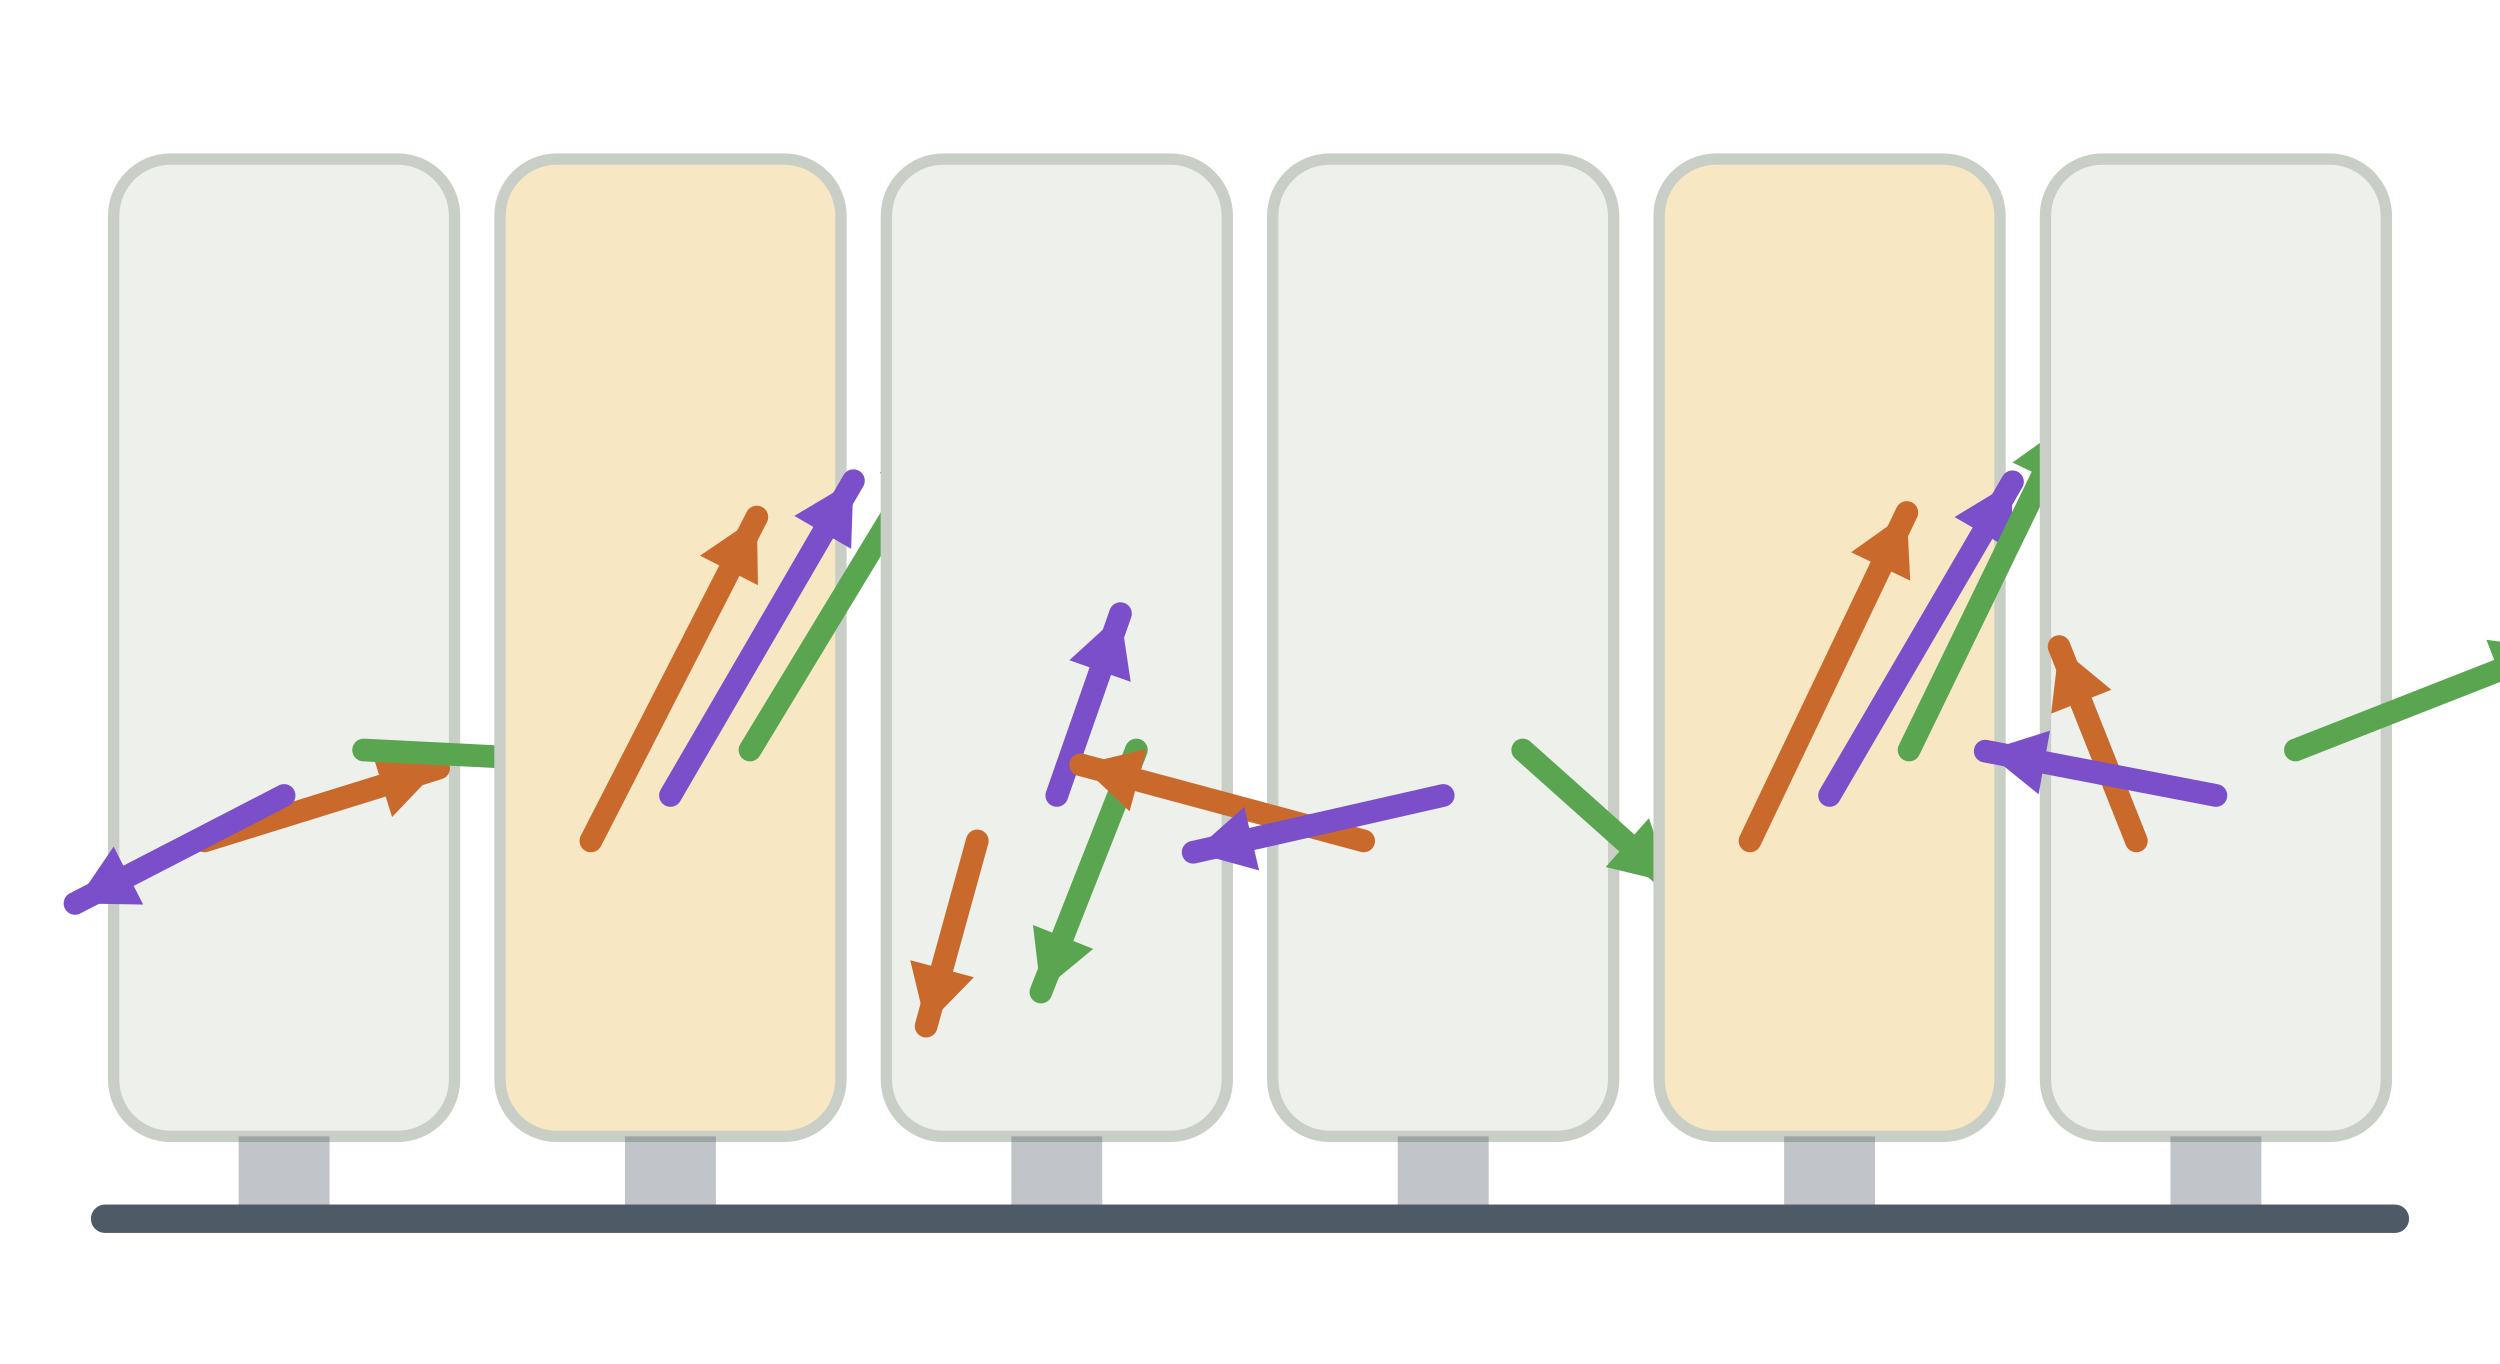
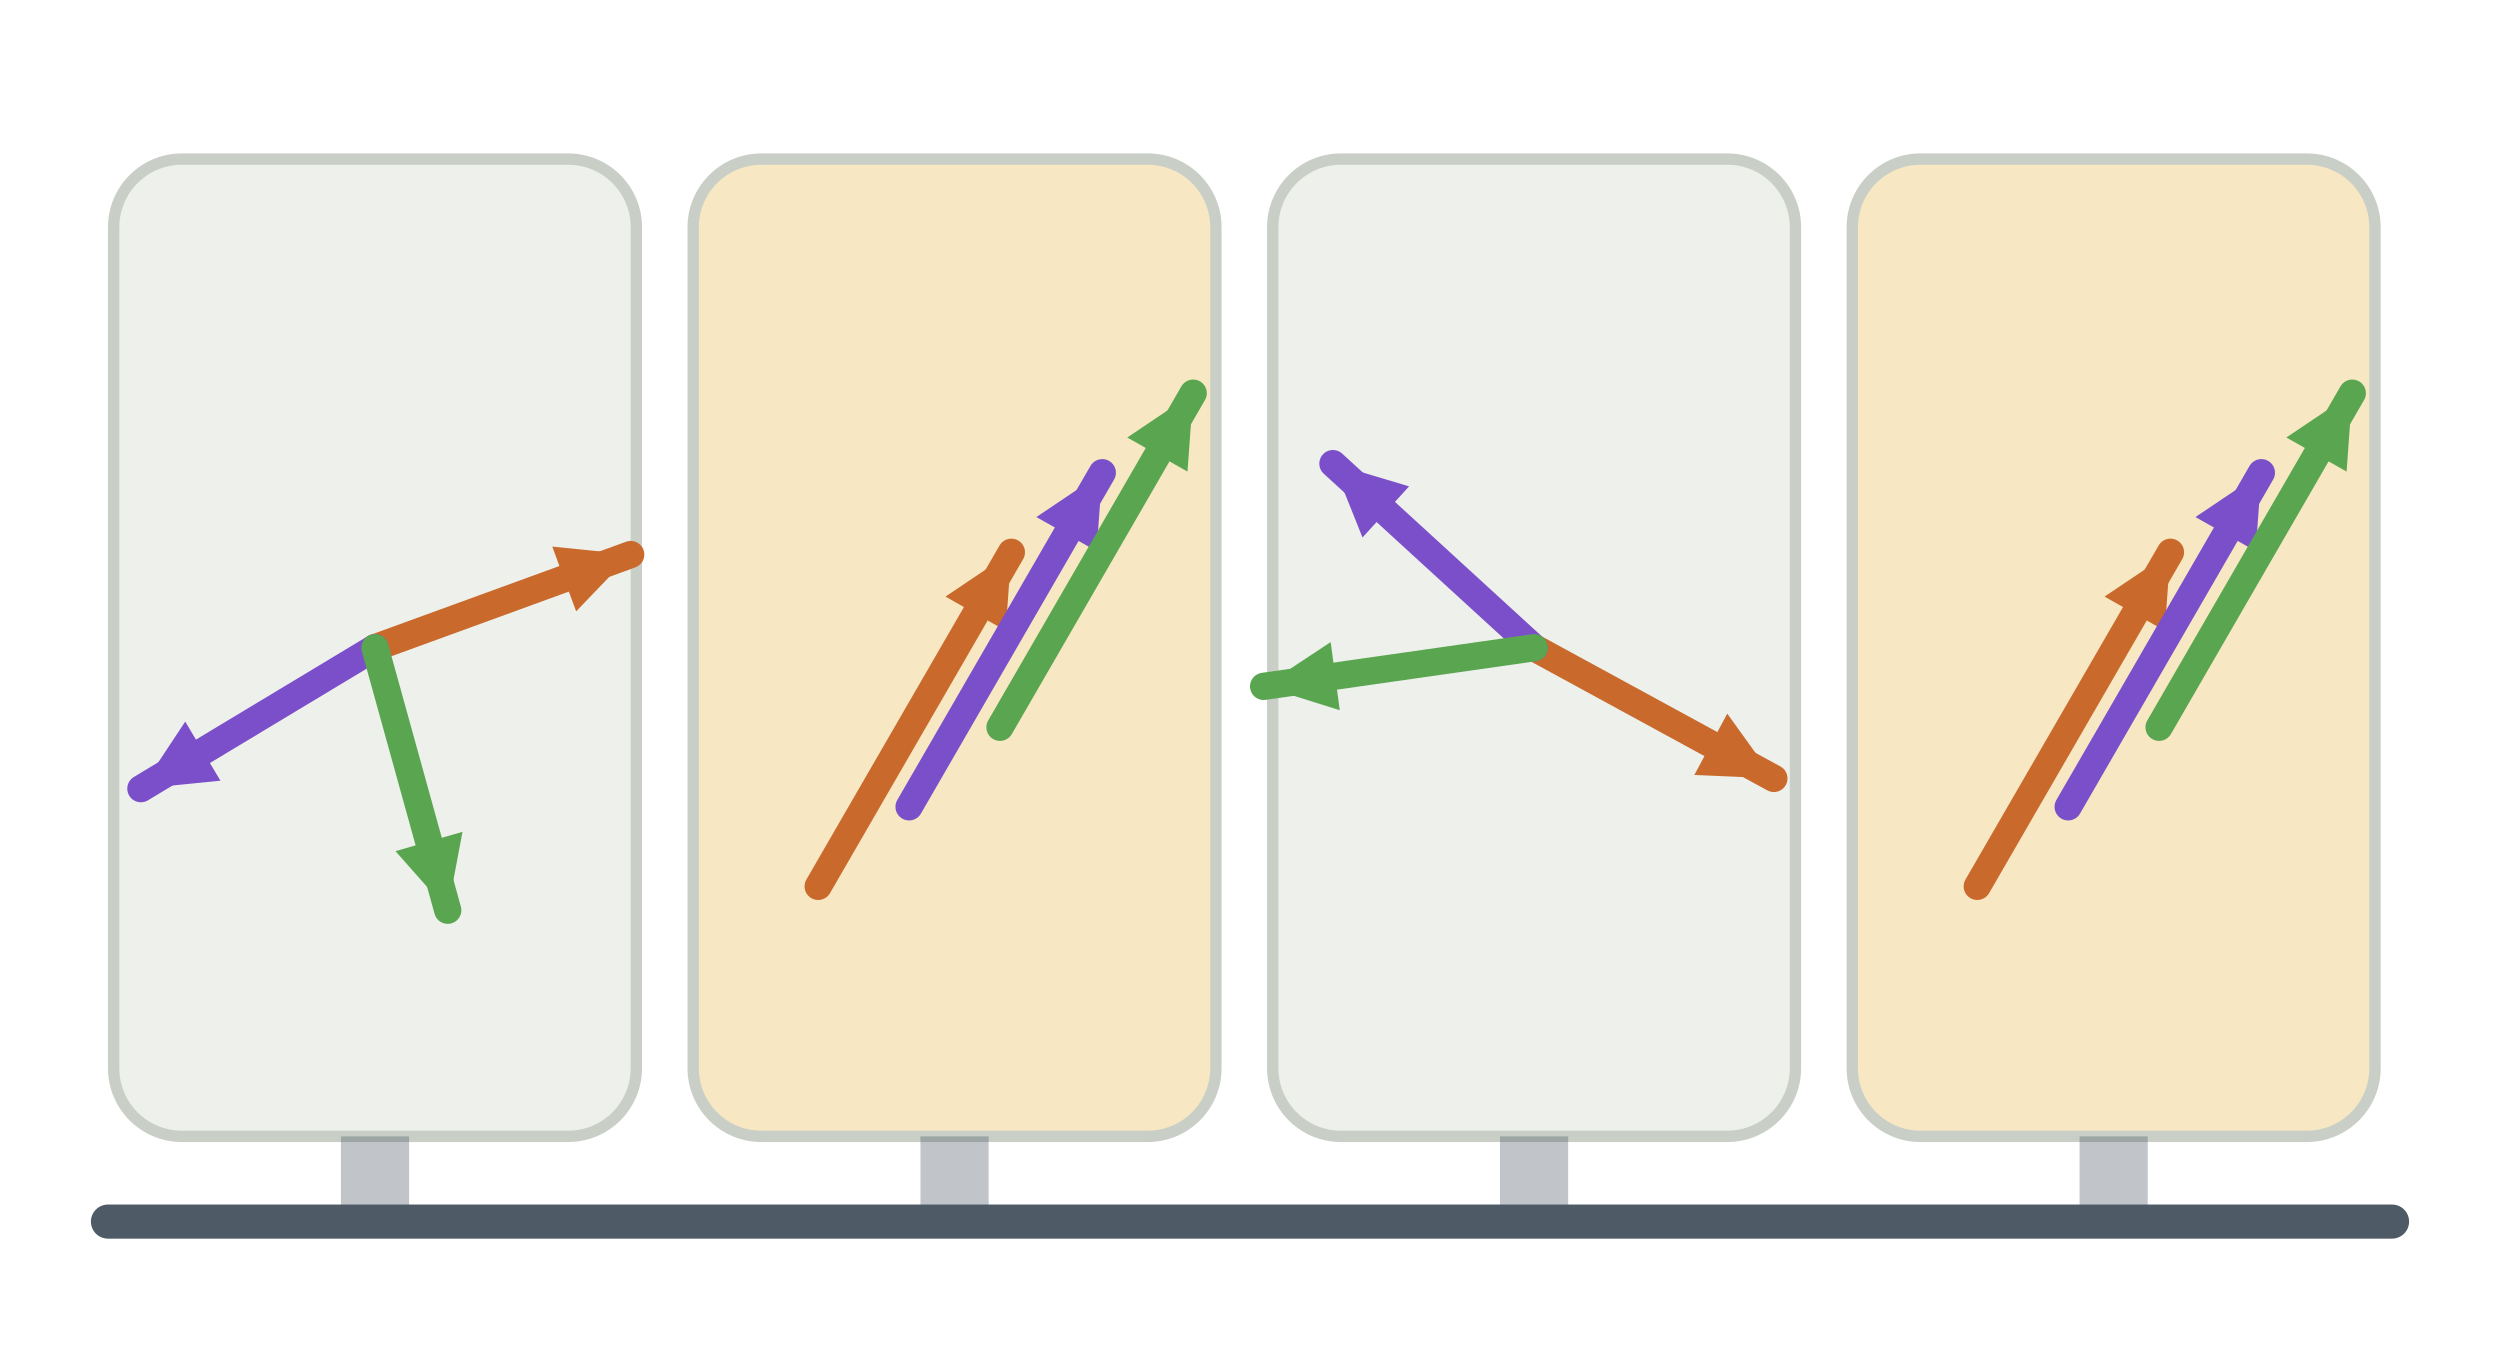
- <svg xmlns="http://www.w3.org/2000/svg" viewBox="0 0 220 120" role="img" aria-label="Genomic windows along a chromosome; in two highlighted windows the allele-frequency change vectors of three populations point the same way — parallel evolution">
-   <rect x="8" y="106" width="204" height="2.5" rx="1.25" fill="#4e5a66" />
-   <rect x="10" y="14" width="30" height="86" rx="5" fill="#eef0ec" stroke="#c9cfc6" />
-   <rect x="21" y="100" width="8" height="8" fill="#4e5a66" opacity=".35" />
-   <line x1="18.0" y1="74.0" x2="38.6" y2="67.6" stroke="#c96a2c" stroke-width="2" stroke-linecap="round" />
-   <path d="M38.6 67.6 L34.5 71.9 L32.8 66.4 Z" fill="#c96a2c" />
-   <line x1="25.0" y1="70.0" x2="6.6" y2="79.5" stroke="#7b4fc9" stroke-width="2" stroke-linecap="round" />
-   <path d="M6.6 79.5 L10.0 74.5 L12.6 79.6 Z" fill="#7b4fc9" />
-   <line x1="32.0" y1="66.0" x2="53.8" y2="67.1" stroke="#5aa650" stroke-width="2" stroke-linecap="round" />
-   <path d="M53.8 67.1 L48.4 69.7 L48.7 63.9 Z" fill="#5aa650" />
-   <rect x="44" y="14" width="30" height="86" rx="5" fill="#f7e8c3" stroke="#c9cfc6" />
-   <rect x="55" y="100" width="8" height="8" fill="#4e5a66" opacity=".35" />
-   <line x1="52.0" y1="74.0" x2="66.6" y2="45.5" stroke="#c96a2c" stroke-width="2" stroke-linecap="round" />
-   <path d="M66.6 45.5 L66.7 51.5 L61.6 48.9 Z" fill="#c96a2c" />
-   <line x1="59.0" y1="70.0" x2="75.1" y2="42.3" stroke="#7b4fc9" stroke-width="2" stroke-linecap="round" />
-   <path d="M75.1 42.3 L74.9 48.3 L69.9 45.4 Z" fill="#7b4fc9" />
-   <line x1="66.0" y1="66.0" x2="82.6" y2="38.6" stroke="#5aa650" stroke-width="2" stroke-linecap="round" />
-   <path d="M82.6 38.6 L82.3 44.6 L77.4 41.6 Z" fill="#5aa650" />
-   <rect x="78" y="14" width="30" height="86" rx="5" fill="#eef0ec" stroke="#c9cfc6" />
-   <rect x="89" y="100" width="8" height="8" fill="#4e5a66" opacity=".35" />
-   <line x1="86.0" y1="74.0" x2="81.5" y2="90.3" stroke="#c96a2c" stroke-width="2" stroke-linecap="round" />
-   <path d="M81.5 90.3 L80.1 84.5 L85.7 86.0 Z" fill="#c96a2c" />
-   <line x1="93.0" y1="70.0" x2="98.6" y2="54.0" stroke="#7b4fc9" stroke-width="2" stroke-linecap="round" />
-   <path d="M98.6 54.0 L99.5 60.0 L94.1 58.1 Z" fill="#7b4fc9" />
-   <line x1="100.0" y1="66.0" x2="91.6" y2="87.3" stroke="#5aa650" stroke-width="2" stroke-linecap="round" />
-   <path d="M91.6 87.3 L90.9 81.4 L96.2 83.5 Z" fill="#5aa650" />
-   <rect x="112" y="14" width="30" height="86" rx="5" fill="#eef0ec" stroke="#c9cfc6" />
-   <rect x="123" y="100" width="8" height="8" fill="#4e5a66" opacity=".35" />
-   <line x1="120.0" y1="74.0" x2="95.1" y2="67.3" stroke="#c96a2c" stroke-width="2" stroke-linecap="round" />
-   <path d="M95.1 67.3 L100.9 65.9 L99.4 71.4 Z" fill="#c96a2c" />
-   <line x1="127.0" y1="70.0" x2="105.0" y2="75.0" stroke="#7b4fc9" stroke-width="2" stroke-linecap="round" />
-   <path d="M105.0 75.0 L109.5 71.0 L110.8 76.6 Z" fill="#7b4fc9" />
-   <line x1="134.0" y1="66.0" x2="147.1" y2="77.7" stroke="#5aa650" stroke-width="2" stroke-linecap="round" />
-   <path d="M147.1 77.7 L141.3 76.3 L145.1 72.0 Z" fill="#5aa650" />
-   <rect x="146" y="14" width="30" height="86" rx="5" fill="#f7e8c3" stroke="#c9cfc6" />
-   <rect x="157" y="100" width="8" height="8" fill="#4e5a66" opacity=".35" />
-   <line x1="154.0" y1="74.0" x2="167.8" y2="45.1" stroke="#c96a2c" stroke-width="2" stroke-linecap="round" />
-   <path d="M167.8 45.1 L168.1 51.1 L162.9 48.6 Z" fill="#c96a2c" />
-   <line x1="161.0" y1="70.0" x2="177.1" y2="42.4" stroke="#7b4fc9" stroke-width="2" stroke-linecap="round" />
-   <path d="M177.1 42.4 L177.0 48.4 L172.0 45.5 Z" fill="#7b4fc9" />
-   <line x1="168.0" y1="66.0" x2="182.0" y2="37.2" stroke="#5aa650" stroke-width="2" stroke-linecap="round" />
-   <path d="M182.0 37.2 L182.3 43.2 L177.1 40.7 Z" fill="#5aa650" />
-   <rect x="180" y="14" width="30" height="86" rx="5" fill="#eef0ec" stroke="#c9cfc6" />
-   <rect x="191" y="100" width="8" height="8" fill="#4e5a66" opacity=".35" />
-   <line x1="188.0" y1="74.0" x2="181.2" y2="56.9" stroke="#c96a2c" stroke-width="2" stroke-linecap="round" />
-   <path d="M181.2 56.9 L185.8 60.7 L180.5 62.8 Z" fill="#c96a2c" />
-   <line x1="195.0" y1="70.0" x2="174.7" y2="66.1" stroke="#7b4fc9" stroke-width="2" stroke-linecap="round" />
-   <path d="M174.7 66.1 L180.4 64.3 L179.4 69.9 Z" fill="#7b4fc9" />
-   <line x1="202.0" y1="66.0" x2="224.7" y2="57.1" stroke="#5aa650" stroke-width="2" stroke-linecap="round" />
-   <path d="M224.7 57.1 L220.9 61.7 L218.8 56.3 Z" fill="#5aa650" />
+ <svg xmlns="http://www.w3.org/2000/svg" viewBox="0 0 220 120" role="img" aria-label="Four genomic windows; in the two highlighted ones, three populations' allele-frequency change vectors point the same way">
+   <rect x="8" y="106" width="204" height="3" rx="1.5" fill="#4e5a66" />
+   <rect x="10" y="14" width="46" height="86" rx="6" fill="#eef0ec" stroke="#c9cfc6" />
+   <rect x="30" y="100" width="6" height="8" fill="#4e5a66" opacity=".35" />
+   <line x1="33.0" y1="57.0" x2="55.5" y2="48.8" stroke="#c96a2c" stroke-width="2.4" stroke-linecap="round" />
+   <path d="M55.5 48.8 L50.7 53.8 L48.6 48.1 Z" fill="#c96a2c" />
+   <line x1="33.0" y1="57.0" x2="12.4" y2="69.4" stroke="#7b4fc9" stroke-width="2.4" stroke-linecap="round" />
+   <path d="M12.4 69.4 L16.3 63.5 L19.4 68.7 Z" fill="#7b4fc9" />
+   <line x1="33.0" y1="57.0" x2="39.4" y2="80.1" stroke="#5aa650" stroke-width="2.4" stroke-linecap="round" />
+   <path d="M39.4 80.1 L34.8 74.9 L40.7 73.2 Z" fill="#5aa650" />
+   <rect x="61" y="14" width="46" height="86" rx="6" fill="#f7e8c3" stroke="#c9cfc6" />
+   <rect x="81" y="100" width="6" height="8" fill="#4e5a66" opacity=".35" />
+   <line x1="72.0" y1="78.0" x2="89.0" y2="48.6" stroke="#c96a2c" stroke-width="2.4" stroke-linecap="round" />
+   <path d="M89.0 48.6 L88.5 55.5 L83.2 52.5 Z" fill="#c96a2c" />
+   <line x1="80.0" y1="71.0" x2="97.0" y2="41.6" stroke="#7b4fc9" stroke-width="2.4" stroke-linecap="round" />
+   <path d="M97.0 41.6 L96.5 48.5 L91.2 45.5 Z" fill="#7b4fc9" />
+   <line x1="88.0" y1="64.0" x2="105.0" y2="34.6" stroke="#5aa650" stroke-width="2.4" stroke-linecap="round" />
+   <path d="M105.0 34.6 L104.5 41.5 L99.2 38.5 Z" fill="#5aa650" />
+   <rect x="112" y="14" width="46" height="86" rx="6" fill="#eef0ec" stroke="#c9cfc6" />
+   <rect x="132" y="100" width="6" height="8" fill="#4e5a66" opacity=".35" />
+   <line x1="135.0" y1="57.0" x2="156.1" y2="68.5" stroke="#c96a2c" stroke-width="2.4" stroke-linecap="round" />
+   <path d="M156.1 68.5 L149.1 68.2 L152.0 62.8 Z" fill="#c96a2c" />
+   <line x1="135.0" y1="57.0" x2="117.3" y2="40.8" stroke="#7b4fc9" stroke-width="2.4" stroke-linecap="round" />
+   <path d="M117.3 40.8 L124.0 42.8 L119.9 47.3 Z" fill="#7b4fc9" />
+   <line x1="135.0" y1="57.0" x2="111.2" y2="60.4" stroke="#5aa650" stroke-width="2.4" stroke-linecap="round" />
+   <path d="M111.2 60.4 L117.1 56.5 L117.9 62.5 Z" fill="#5aa650" />
+   <rect x="163" y="14" width="46" height="86" rx="6" fill="#f7e8c3" stroke="#c9cfc6" />
+   <rect x="183" y="100" width="6" height="8" fill="#4e5a66" opacity=".35" />
+   <line x1="174.0" y1="78.0" x2="191.0" y2="48.6" stroke="#c96a2c" stroke-width="2.4" stroke-linecap="round" />
+   <path d="M191.0 48.6 L190.5 55.5 L185.2 52.5 Z" fill="#c96a2c" />
+   <line x1="182.0" y1="71.0" x2="199.0" y2="41.6" stroke="#7b4fc9" stroke-width="2.4" stroke-linecap="round" />
+   <path d="M199.0 41.6 L198.5 48.5 L193.2 45.5 Z" fill="#7b4fc9" />
+   <line x1="190.0" y1="64.0" x2="207.0" y2="34.6" stroke="#5aa650" stroke-width="2.4" stroke-linecap="round" />
+   <path d="M207.0 34.6 L206.5 41.5 L201.2 38.5 Z" fill="#5aa650" />
</svg>
